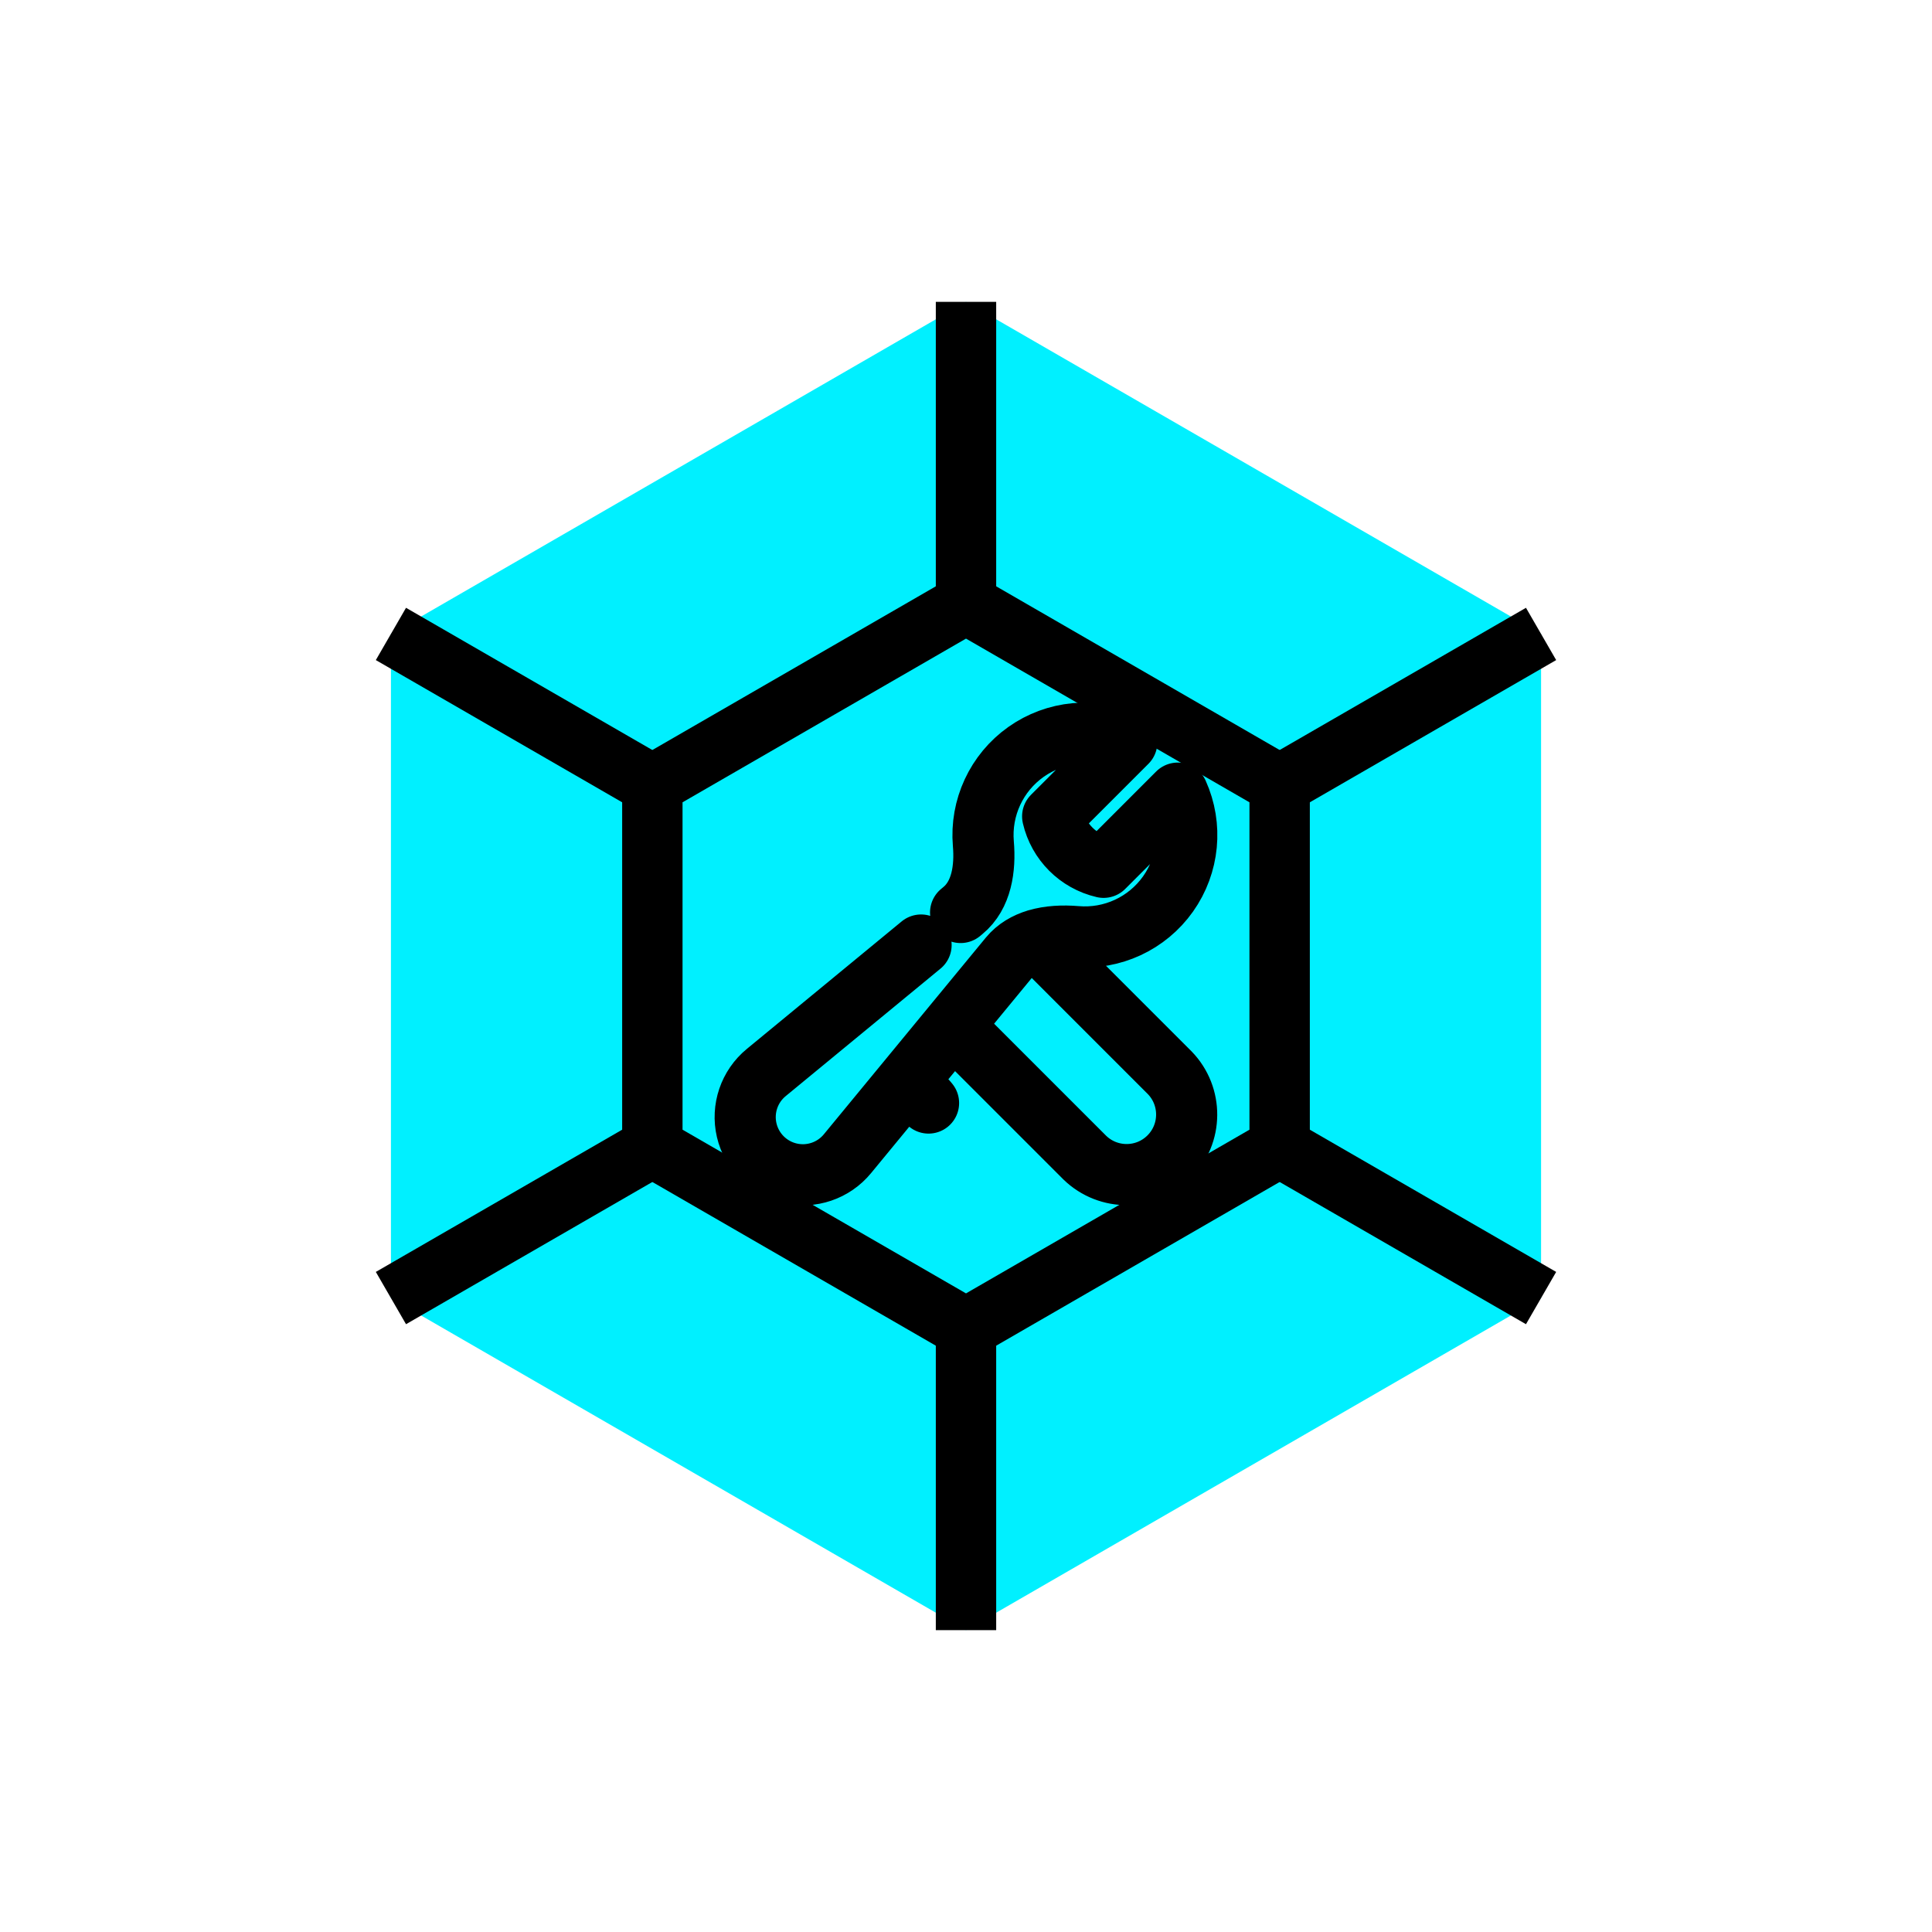
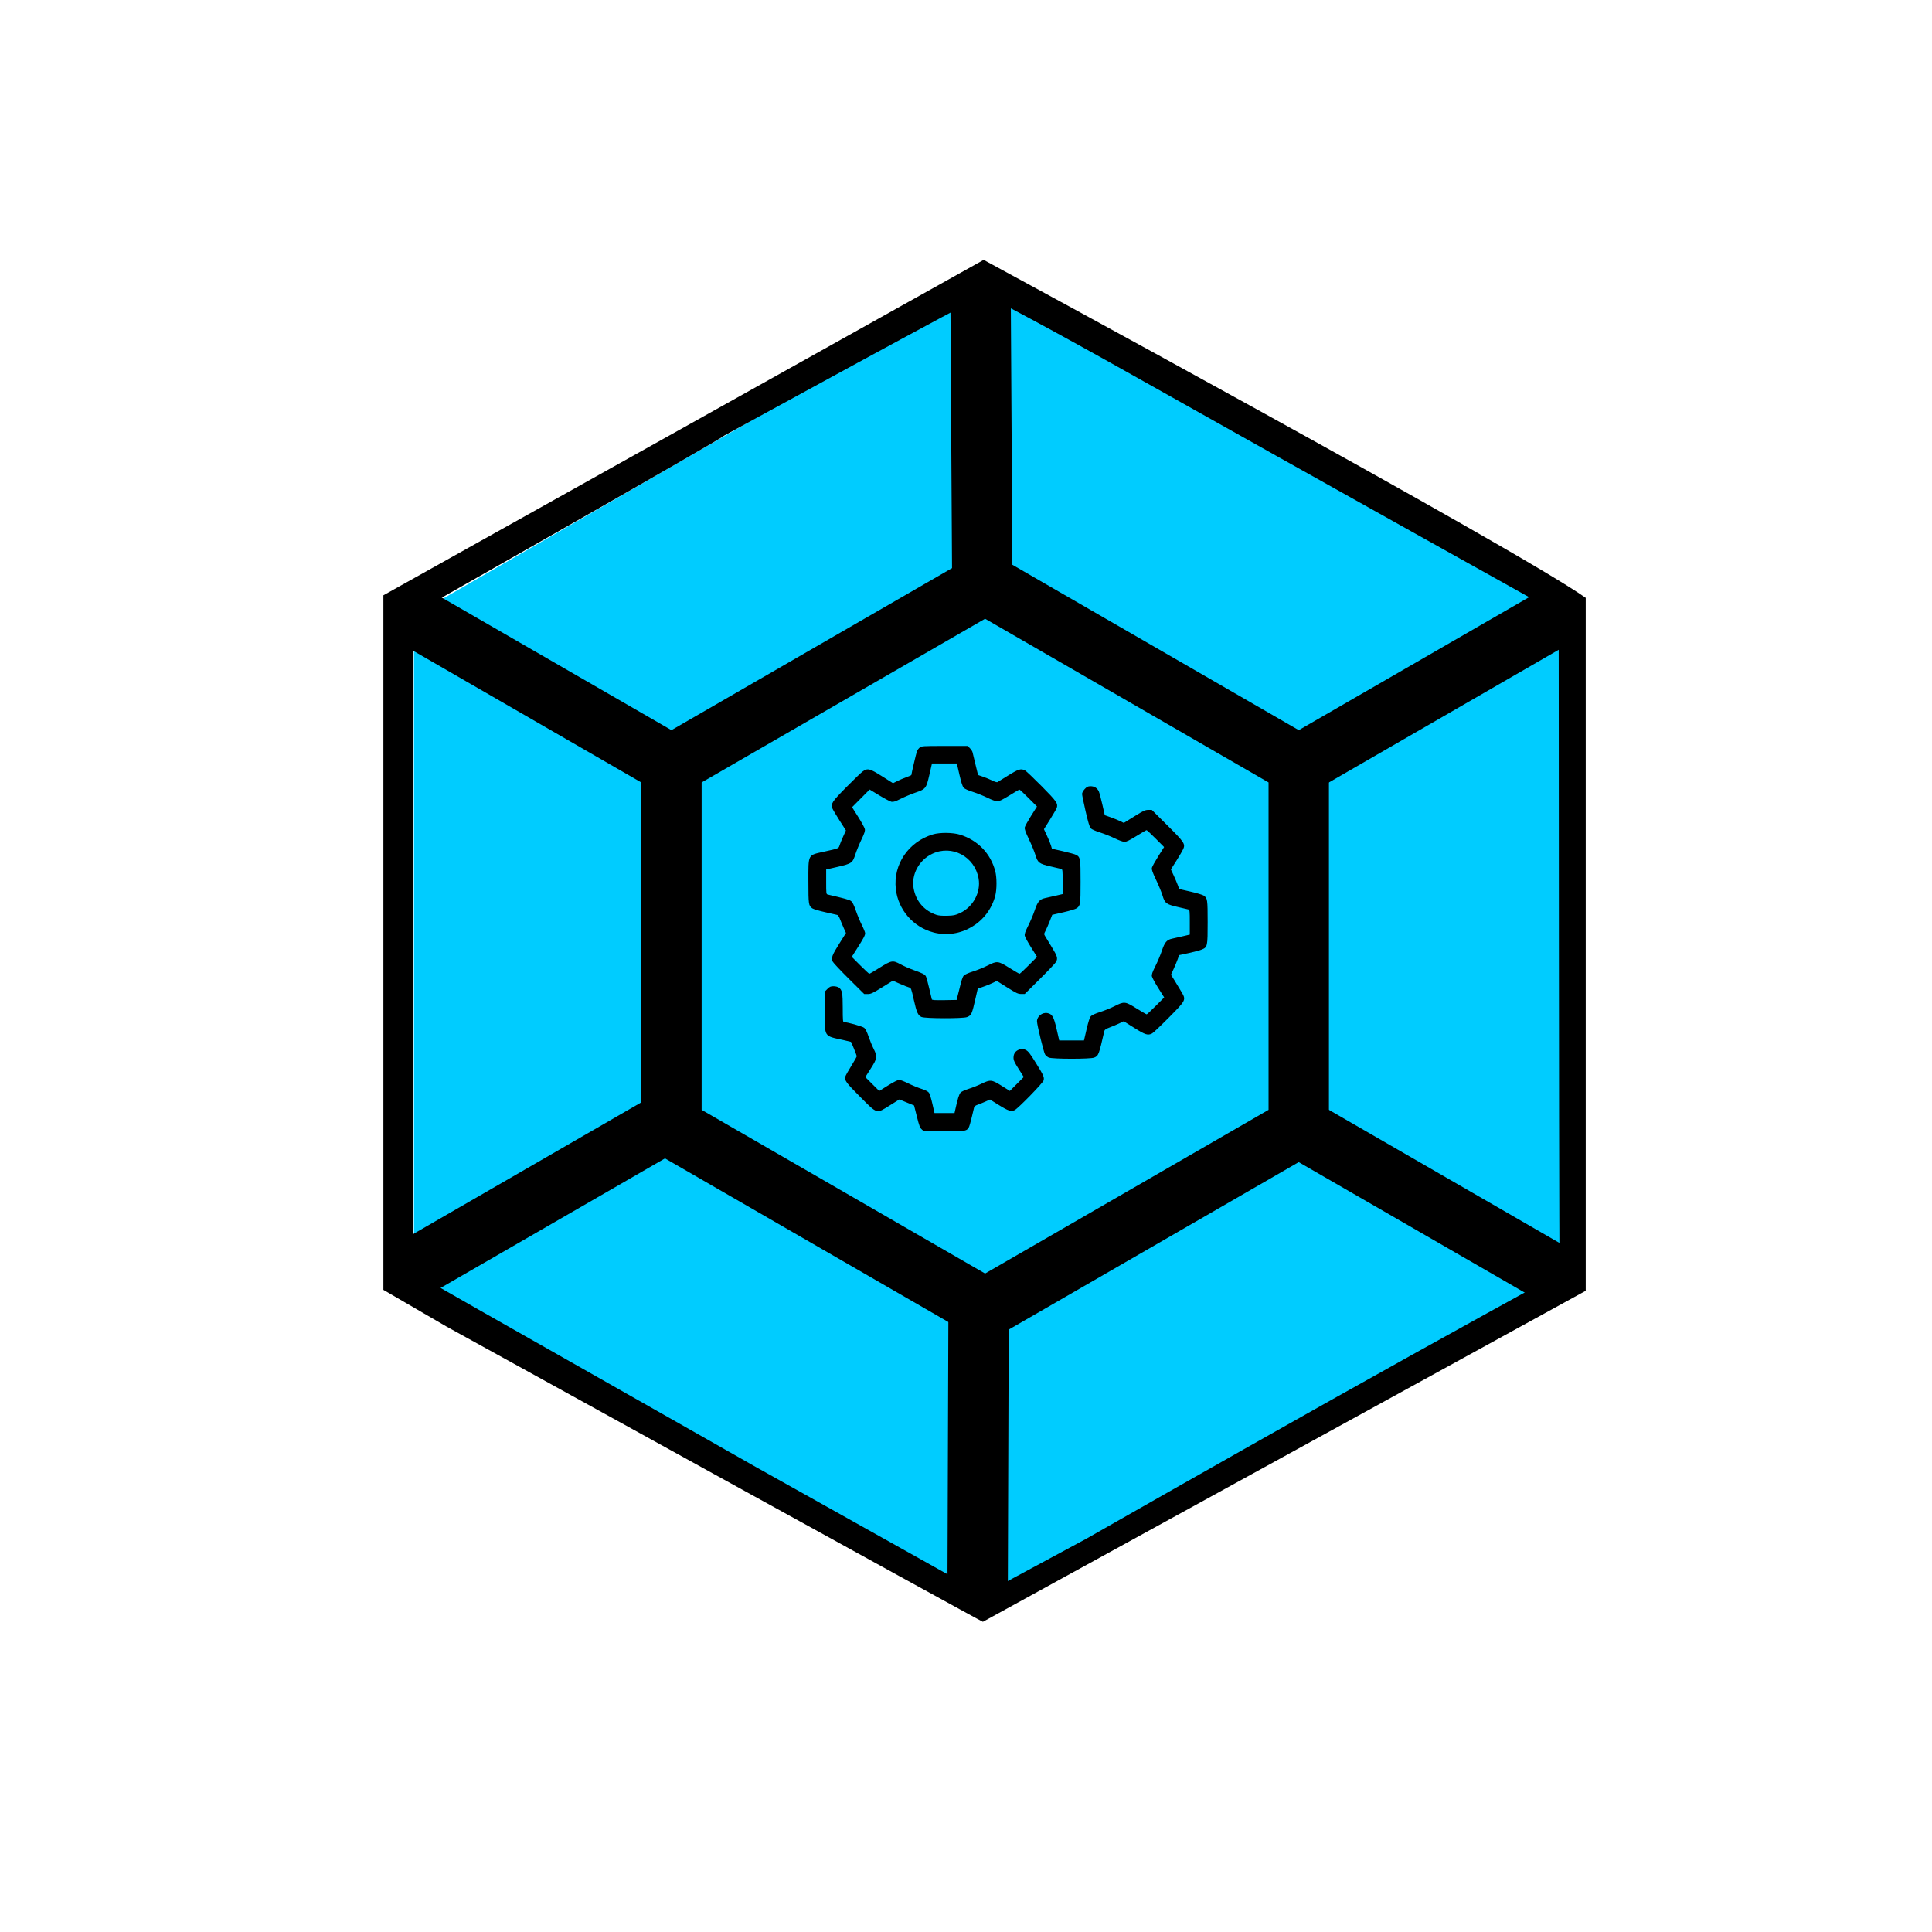
- <svg xmlns="http://www.w3.org/2000/svg" viewBox="0 0 64 64" fill="none">
-   <path fill="#00F0FF" d="M32 10 51.05 21v22L32 54 12.95 43V21Z" />
-   <g fill="none" stroke="#000000" stroke-width="2" stroke-linejoin="miter">
-     <path d="M32 20l10.39 6v12L32 44 21.61 38V26Z" />
-     <path d="M32 10v10M51.05 21 42.39 26M51.05 43l-8.66-5M32 54V44M12.95 43l8.66-5M12.95 21l8.66 5" />
+ <svg xmlns="http://www.w3.org/2000/svg" viewBox="0 0 64 64" fill="none" version="1.1" id="svg2" xml:space="preserve">
+   <defs id="defs2" />
+   <path d="m 32.763,9.385 19.05,11 v 22 l -19.05,11 -19.05,-11 v -22 z" fill="#f5b323" id="path1" style="fill:#00ccff" />
+   <g stroke="#171B22" stroke-width="2" stroke-linejoin="miter" id="g4" style="stroke:#000000" transform="translate(0.6324351,-0.6580227)">
+     <path d="m 32,20 10.39,6 V 38 L 32,44 21.61,38 V 26 Z" id="path2" style="stroke:#000000" />
+     <path d="M 31.847,9.908 31.908,20 M 51.05,21 42.39,26 m 8.66,17 -8.875,-5.123 m -10.423,15.702 0.033,-9.702 m -19.05,-1 8.66,-5 M 12.95,21 l 8.66,5" id="path4" style="stroke:#000000;fill:#000000" />
  </g>
-   <g transform="translate(23 22.6) scale(0.75)" fill="none" stroke="#000000" stroke-width="2.7" stroke-linecap="round" stroke-linejoin="round">
-     <path d="M11.42 15.17 17.25 21A2.652 2.652 0 0 0 21 17.25l-5.877-5.877M11.42 15.17l2.496-3.03c.317-.384.74-.626 1.208-.766M11.42 15.17l-4.655 5.653a2.548 2.548 0 1 1-3.586-3.586l6.837-5.63m5.108-.233c.55-.164 1.163-.188 1.743-.14a4.5 4.5 0 0 0 4.486-6.336l-3.276 3.277a3.004 3.004 0 0 1-2.25-2.25l3.276-3.276a4.5 4.5 0 0 0-6.336 4.486c.091 1.076-.071 2.264-.904 2.95l-.102.085m-1.415 8.416-.086-.102" />
+   <g id="g50" transform="matrix(0.2215102,0,0,0.2220201,-197.5631,-96.62597)">
+     <path d="M 1129.033,627.803 V 524.411 c -10.827,-7.612 -90.04,-50.424 -90.04,-50.424 l -89.767,50.045 v 51.817 51.817 l 9.464,5.489 c 0,0 80.083,44.095 80.191,44.035 z m -124.022,26.338 -41.59,-23.547 -9.713,-5.531 v -5.531 l 0.01,-43.613 0.01,-49.144 c 0,0 46.741,-26.435 46.442,-26.551 0,0 38.315,-20.949 38.872,-20.949 0.556,0 10.61,5.389 22.342,11.976 11.732,6.587 30.842,17.274 42.468,23.75 l 21.137,11.774 0.031,48.595 c 0.029,45.069 0.103,49.825 0.103,49.825 0,0 -17.455,9.542 -34.44,19.065 -16.985,9.523 -36.36,20.55 -36.36,20.55 l -15.391,8.274 -33.919,-18.943 z" style="fill:#000000;stroke-width:0.998" id="path1-74" />
  </g>
+   <path style="fill:#000000;stroke-width:0.026" d="m 30.541,37.417 c -0.066,-0.053 -0.087,-0.108 -0.168,-0.429 l -0.093,-0.368 -0.244,-0.1 -0.244,-0.1 -0.309,0.193 c -0.461,0.288 -0.409,0.302 -0.989,-0.279 -0.469,-0.47 -0.523,-0.544 -0.491,-0.672 0.008,-0.032 0.097,-0.19 0.197,-0.352 0.1,-0.161 0.182,-0.306 0.182,-0.322 0,-0.022 -0.172,-0.448 -0.192,-0.475 -0.002,-0.003 -0.114,-0.029 -0.248,-0.059 -0.66,-0.145 -0.619,-0.083 -0.619,-0.953 l -1.04e-4,-0.655 0.088,-0.088 c 0.073,-0.073 0.107,-0.088 0.201,-0.088 0.063,0 0.14,0.019 0.173,0.042 0.113,0.079 0.132,0.179 0.132,0.681 0,0.394 0.006,0.466 0.038,0.466 0.118,0 0.618,0.141 0.675,0.19 0.04,0.035 0.094,0.143 0.142,0.286 0.043,0.126 0.118,0.309 0.167,0.406 0.131,0.261 0.124,0.315 -0.093,0.655 l -0.181,0.284 0.23,0.23 0.23,0.23 0.295,-0.184 c 0.176,-0.11 0.324,-0.184 0.365,-0.184 0.038,0 0.171,0.051 0.295,0.113 0.124,0.062 0.322,0.144 0.44,0.183 0.153,0.051 0.226,0.089 0.257,0.136 0.024,0.036 0.074,0.201 0.111,0.366 l 0.068,0.3 h 0.332 0.332 l 0.023,-0.103 c 0.083,-0.377 0.128,-0.521 0.178,-0.574 0.032,-0.034 0.144,-0.086 0.264,-0.123 0.115,-0.035 0.306,-0.111 0.424,-0.168 0.299,-0.145 0.341,-0.141 0.671,0.066 l 0.272,0.171 0.231,-0.231 0.231,-0.231 -0.17,-0.267 c -0.14,-0.22 -0.17,-0.287 -0.17,-0.375 0,-0.137 0.073,-0.233 0.206,-0.273 0.085,-0.025 0.114,-0.023 0.199,0.019 0.083,0.041 0.139,0.112 0.339,0.435 0.257,0.414 0.279,0.466 0.252,0.576 -0.02,0.081 -0.834,0.917 -0.955,0.98 -0.115,0.061 -0.214,0.029 -0.53,-0.168 l -0.29,-0.181 -0.16,0.072 c -0.088,0.039 -0.203,0.086 -0.255,0.103 -0.053,0.017 -0.102,0.051 -0.109,0.075 -0.007,0.024 -0.043,0.176 -0.08,0.337 -0.037,0.161 -0.084,0.319 -0.105,0.351 -0.071,0.109 -0.135,0.118 -0.82,0.118 -0.644,-1.28e-4 -0.652,-8.87e-4 -0.727,-0.06 z m 4.206,-2.381 c -0.045,-0.02 -0.102,-0.067 -0.127,-0.104 -0.045,-0.069 -0.266,-0.976 -0.268,-1.099 -0.002,-0.164 0.175,-0.306 0.343,-0.274 0.161,0.03 0.212,0.119 0.307,0.532 l 0.086,0.375 h 0.41 0.41 l 0.087,-0.373 c 0.06,-0.26 0.104,-0.391 0.142,-0.432 0.033,-0.035 0.155,-0.09 0.303,-0.136 0.137,-0.043 0.353,-0.13 0.481,-0.195 0.323,-0.163 0.349,-0.16 0.73,0.077 0.172,0.107 0.322,0.194 0.334,0.194 0.012,0 0.148,-0.126 0.301,-0.28 l 0.279,-0.28 -0.196,-0.311 c -0.108,-0.171 -0.202,-0.345 -0.211,-0.388 -0.012,-0.06 0.014,-0.135 0.117,-0.341 0.073,-0.145 0.168,-0.371 0.212,-0.502 0.095,-0.287 0.163,-0.367 0.342,-0.405 0.073,-0.015 0.234,-0.052 0.358,-0.081 l 0.226,-0.053 v -0.41 c 0,-0.368 -0.004,-0.411 -0.045,-0.422 -0.025,-0.007 -0.183,-0.044 -0.35,-0.082 -0.382,-0.087 -0.432,-0.124 -0.508,-0.381 -0.031,-0.103 -0.126,-0.335 -0.212,-0.515 -0.121,-0.255 -0.152,-0.344 -0.14,-0.402 0.009,-0.04 0.104,-0.212 0.21,-0.381 l 0.194,-0.307 -0.279,-0.28 c -0.153,-0.154 -0.289,-0.28 -0.301,-0.28 -0.012,0 -0.163,0.087 -0.334,0.194 -0.222,0.138 -0.337,0.194 -0.397,0.194 -0.047,0 -0.19,-0.051 -0.325,-0.117 -0.132,-0.065 -0.353,-0.152 -0.489,-0.195 -0.147,-0.046 -0.27,-0.101 -0.303,-0.135 -0.04,-0.042 -0.087,-0.198 -0.172,-0.565 -0.064,-0.279 -0.117,-0.538 -0.117,-0.575 0,-0.04 0.035,-0.105 0.085,-0.16 0.07,-0.076 0.105,-0.094 0.189,-0.096 0.127,-0.003 0.231,0.06 0.281,0.172 0.02,0.045 0.073,0.241 0.117,0.435 l 0.08,0.353 0.199,0.07 c 0.109,0.039 0.251,0.097 0.315,0.128 l 0.116,0.058 0.347,-0.216 c 0.301,-0.188 0.362,-0.216 0.464,-0.216 h 0.117 l 0.513,0.51 c 0.561,0.558 0.6,0.617 0.53,0.783 -0.021,0.049 -0.122,0.222 -0.224,0.384 l -0.187,0.295 0.091,0.196 c 0.05,0.108 0.112,0.254 0.138,0.325 l 0.047,0.129 0.374,0.085 c 0.206,0.047 0.403,0.106 0.439,0.132 0.123,0.089 0.128,0.125 0.129,0.876 3.02e-4,0.805 -0.005,0.83 -0.189,0.909 -0.059,0.026 -0.254,0.078 -0.432,0.117 l -0.324,0.07 -0.047,0.133 c -0.026,0.073 -0.086,0.219 -0.135,0.325 l -0.088,0.192 0.122,0.195 c 0.067,0.107 0.167,0.273 0.223,0.369 0.16,0.273 0.16,0.272 -0.417,0.855 -0.265,0.268 -0.514,0.504 -0.552,0.524 -0.141,0.074 -0.221,0.049 -0.591,-0.183 l -0.35,-0.22 -0.153,0.073 c -0.084,0.04 -0.226,0.1 -0.315,0.133 -0.117,0.043 -0.165,0.075 -0.174,0.114 -0.183,0.798 -0.193,0.824 -0.337,0.884 -0.125,0.052 -1.382,0.051 -1.502,-0.001 z M 30.533,33.692 c -0.124,-0.054 -0.167,-0.149 -0.263,-0.577 -0.082,-0.368 -0.09,-0.389 -0.154,-0.405 -0.037,-0.009 -0.174,-0.063 -0.304,-0.12 l -0.236,-0.103 -0.357,0.221 c -0.31,0.192 -0.372,0.221 -0.473,0.221 h -0.117 l -0.501,-0.497 c -0.276,-0.274 -0.519,-0.531 -0.54,-0.573 -0.062,-0.118 -0.03,-0.21 0.211,-0.594 l 0.225,-0.358 -0.077,-0.171 c -0.042,-0.094 -0.097,-0.226 -0.122,-0.293 -0.025,-0.067 -0.064,-0.127 -0.087,-0.134 -0.023,-0.007 -0.205,-0.048 -0.404,-0.092 -0.199,-0.044 -0.391,-0.101 -0.426,-0.127 -0.123,-0.089 -0.128,-0.125 -0.129,-0.881 -3.02e-4,-0.929 -0.029,-0.874 0.516,-0.996 0.502,-0.112 0.484,-0.104 0.518,-0.213 0.017,-0.053 0.071,-0.185 0.12,-0.293 l 0.089,-0.197 -0.211,-0.331 c -0.116,-0.182 -0.222,-0.361 -0.236,-0.397 -0.059,-0.156 -0.016,-0.222 0.452,-0.697 0.244,-0.247 0.489,-0.483 0.544,-0.524 0.167,-0.123 0.233,-0.108 0.649,0.155 l 0.362,0.229 0.142,-0.071 c 0.078,-0.039 0.215,-0.097 0.304,-0.129 0.089,-0.032 0.162,-0.064 0.162,-0.071 0,-0.039 0.162,-0.729 0.186,-0.789 0.015,-0.04 0.057,-0.095 0.093,-0.123 0.061,-0.048 0.108,-0.051 0.825,-0.051 h 0.761 l 0.074,0.074 c 0.041,0.041 0.081,0.102 0.088,0.136 0.008,0.034 0.052,0.217 0.098,0.407 l 0.084,0.345 0.168,0.058 c 0.092,0.032 0.229,0.089 0.305,0.127 0.075,0.038 0.151,0.061 0.168,0.052 0.017,-0.01 0.178,-0.109 0.357,-0.221 0.344,-0.214 0.424,-0.238 0.56,-0.166 0.038,0.02 0.286,0.256 0.551,0.523 0.494,0.5 0.543,0.569 0.5,0.712 -0.01,0.032 -0.11,0.205 -0.222,0.385 l -0.204,0.326 0.101,0.217 c 0.056,0.119 0.115,0.265 0.132,0.323 l 0.031,0.106 0.362,0.082 c 0.199,0.045 0.395,0.099 0.436,0.12 0.144,0.074 0.152,0.122 0.151,0.895 -3.01e-4,0.751 -0.006,0.788 -0.129,0.876 -0.036,0.026 -0.232,0.085 -0.437,0.132 l -0.373,0.085 -0.081,0.207 c -0.045,0.114 -0.107,0.257 -0.139,0.318 -0.057,0.111 -0.057,0.112 -0.008,0.194 0.027,0.045 0.127,0.209 0.221,0.363 0.178,0.292 0.197,0.358 0.135,0.476 -0.02,0.038 -0.262,0.294 -0.538,0.567 l -0.501,0.497 h -0.118 c -0.103,0 -0.161,-0.027 -0.463,-0.217 l -0.345,-0.217 -0.117,0.059 c -0.064,0.033 -0.206,0.091 -0.315,0.129 l -0.198,0.07 -0.069,0.301 c -0.125,0.549 -0.138,0.578 -0.287,0.64 -0.125,0.052 -1.382,0.05 -1.502,-0.003 z M 31.784,32.75 c 0.06,-0.26 0.104,-0.391 0.142,-0.432 0.033,-0.035 0.155,-0.09 0.303,-0.136 0.137,-0.043 0.353,-0.13 0.481,-0.195 0.323,-0.163 0.349,-0.16 0.73,0.077 0.172,0.107 0.322,0.194 0.334,0.194 0.012,0 0.148,-0.126 0.301,-0.28 l 0.279,-0.28 -0.196,-0.311 c -0.108,-0.171 -0.202,-0.345 -0.211,-0.388 -0.012,-0.06 0.014,-0.135 0.117,-0.341 0.073,-0.145 0.168,-0.371 0.212,-0.502 0.095,-0.287 0.163,-0.367 0.342,-0.405 0.073,-0.015 0.234,-0.052 0.358,-0.081 l 0.226,-0.053 v -0.41 c 0,-0.368 -0.004,-0.411 -0.045,-0.422 -0.025,-0.007 -0.183,-0.044 -0.35,-0.082 -0.382,-0.087 -0.432,-0.124 -0.508,-0.381 -0.031,-0.103 -0.126,-0.335 -0.212,-0.515 -0.121,-0.255 -0.152,-0.344 -0.14,-0.402 0.009,-0.04 0.104,-0.212 0.21,-0.381 l 0.194,-0.307 -0.279,-0.28 c -0.153,-0.154 -0.289,-0.28 -0.301,-0.28 -0.012,0 -0.163,0.087 -0.334,0.194 -0.229,0.142 -0.336,0.194 -0.4,0.194 -0.052,0 -0.183,-0.047 -0.324,-0.117 -0.13,-0.064 -0.348,-0.152 -0.485,-0.195 -0.149,-0.046 -0.271,-0.101 -0.304,-0.136 -0.038,-0.04 -0.081,-0.172 -0.141,-0.432 l -0.086,-0.374 h -0.412 -0.412 l -0.086,0.375 c -0.104,0.453 -0.12,0.474 -0.469,0.593 -0.134,0.046 -0.348,0.136 -0.476,0.2 -0.182,0.092 -0.249,0.113 -0.312,0.101 -0.044,-0.009 -0.224,-0.104 -0.401,-0.211 l -0.321,-0.195 -0.291,0.293 -0.291,0.293 0.204,0.323 c 0.112,0.178 0.211,0.359 0.219,0.403 0.012,0.063 -0.013,0.138 -0.114,0.349 -0.071,0.148 -0.16,0.365 -0.198,0.481 -0.093,0.291 -0.122,0.312 -0.59,0.42 l -0.379,0.087 v 0.409 c 0,0.403 8.89e-4,0.409 0.058,0.422 0.557,0.129 0.708,0.171 0.765,0.214 0.049,0.037 0.094,0.125 0.161,0.319 0.051,0.148 0.141,0.364 0.2,0.481 0.059,0.117 0.107,0.237 0.107,0.266 0,0.07 -0.048,0.16 -0.264,0.501 l -0.179,0.282 0.279,0.28 c 0.154,0.154 0.29,0.28 0.303,0.28 0.013,0 0.164,-0.089 0.336,-0.197 0.396,-0.249 0.44,-0.257 0.692,-0.119 0.104,0.057 0.294,0.141 0.422,0.187 0.306,0.109 0.383,0.147 0.421,0.209 0.017,0.028 0.067,0.205 0.11,0.393 0.043,0.188 0.083,0.357 0.089,0.375 0.009,0.025 0.106,0.031 0.416,0.026 l 0.405,-0.007 z m -0.864,-1.863 c -0.669,-0.175 -1.168,-0.752 -1.245,-1.437 -0.091,-0.815 0.417,-1.564 1.228,-1.809 0.231,-0.07 0.667,-0.065 0.903,0.01 0.59,0.187 1.009,0.622 1.163,1.208 0.055,0.209 0.055,0.602 5e-5,0.814 -0.234,0.9 -1.158,1.448 -2.049,1.215 z m 0.88,-0.639 c 0.437,-0.205 0.697,-0.689 0.617,-1.146 -0.128,-0.729 -0.885,-1.131 -1.539,-0.817 -0.44,0.211 -0.697,0.694 -0.612,1.151 0.078,0.423 0.353,0.737 0.764,0.873 0.064,0.021 0.196,0.032 0.349,0.027 0.214,-0.006 0.268,-0.018 0.421,-0.089 z" id="path3" />
</svg>
